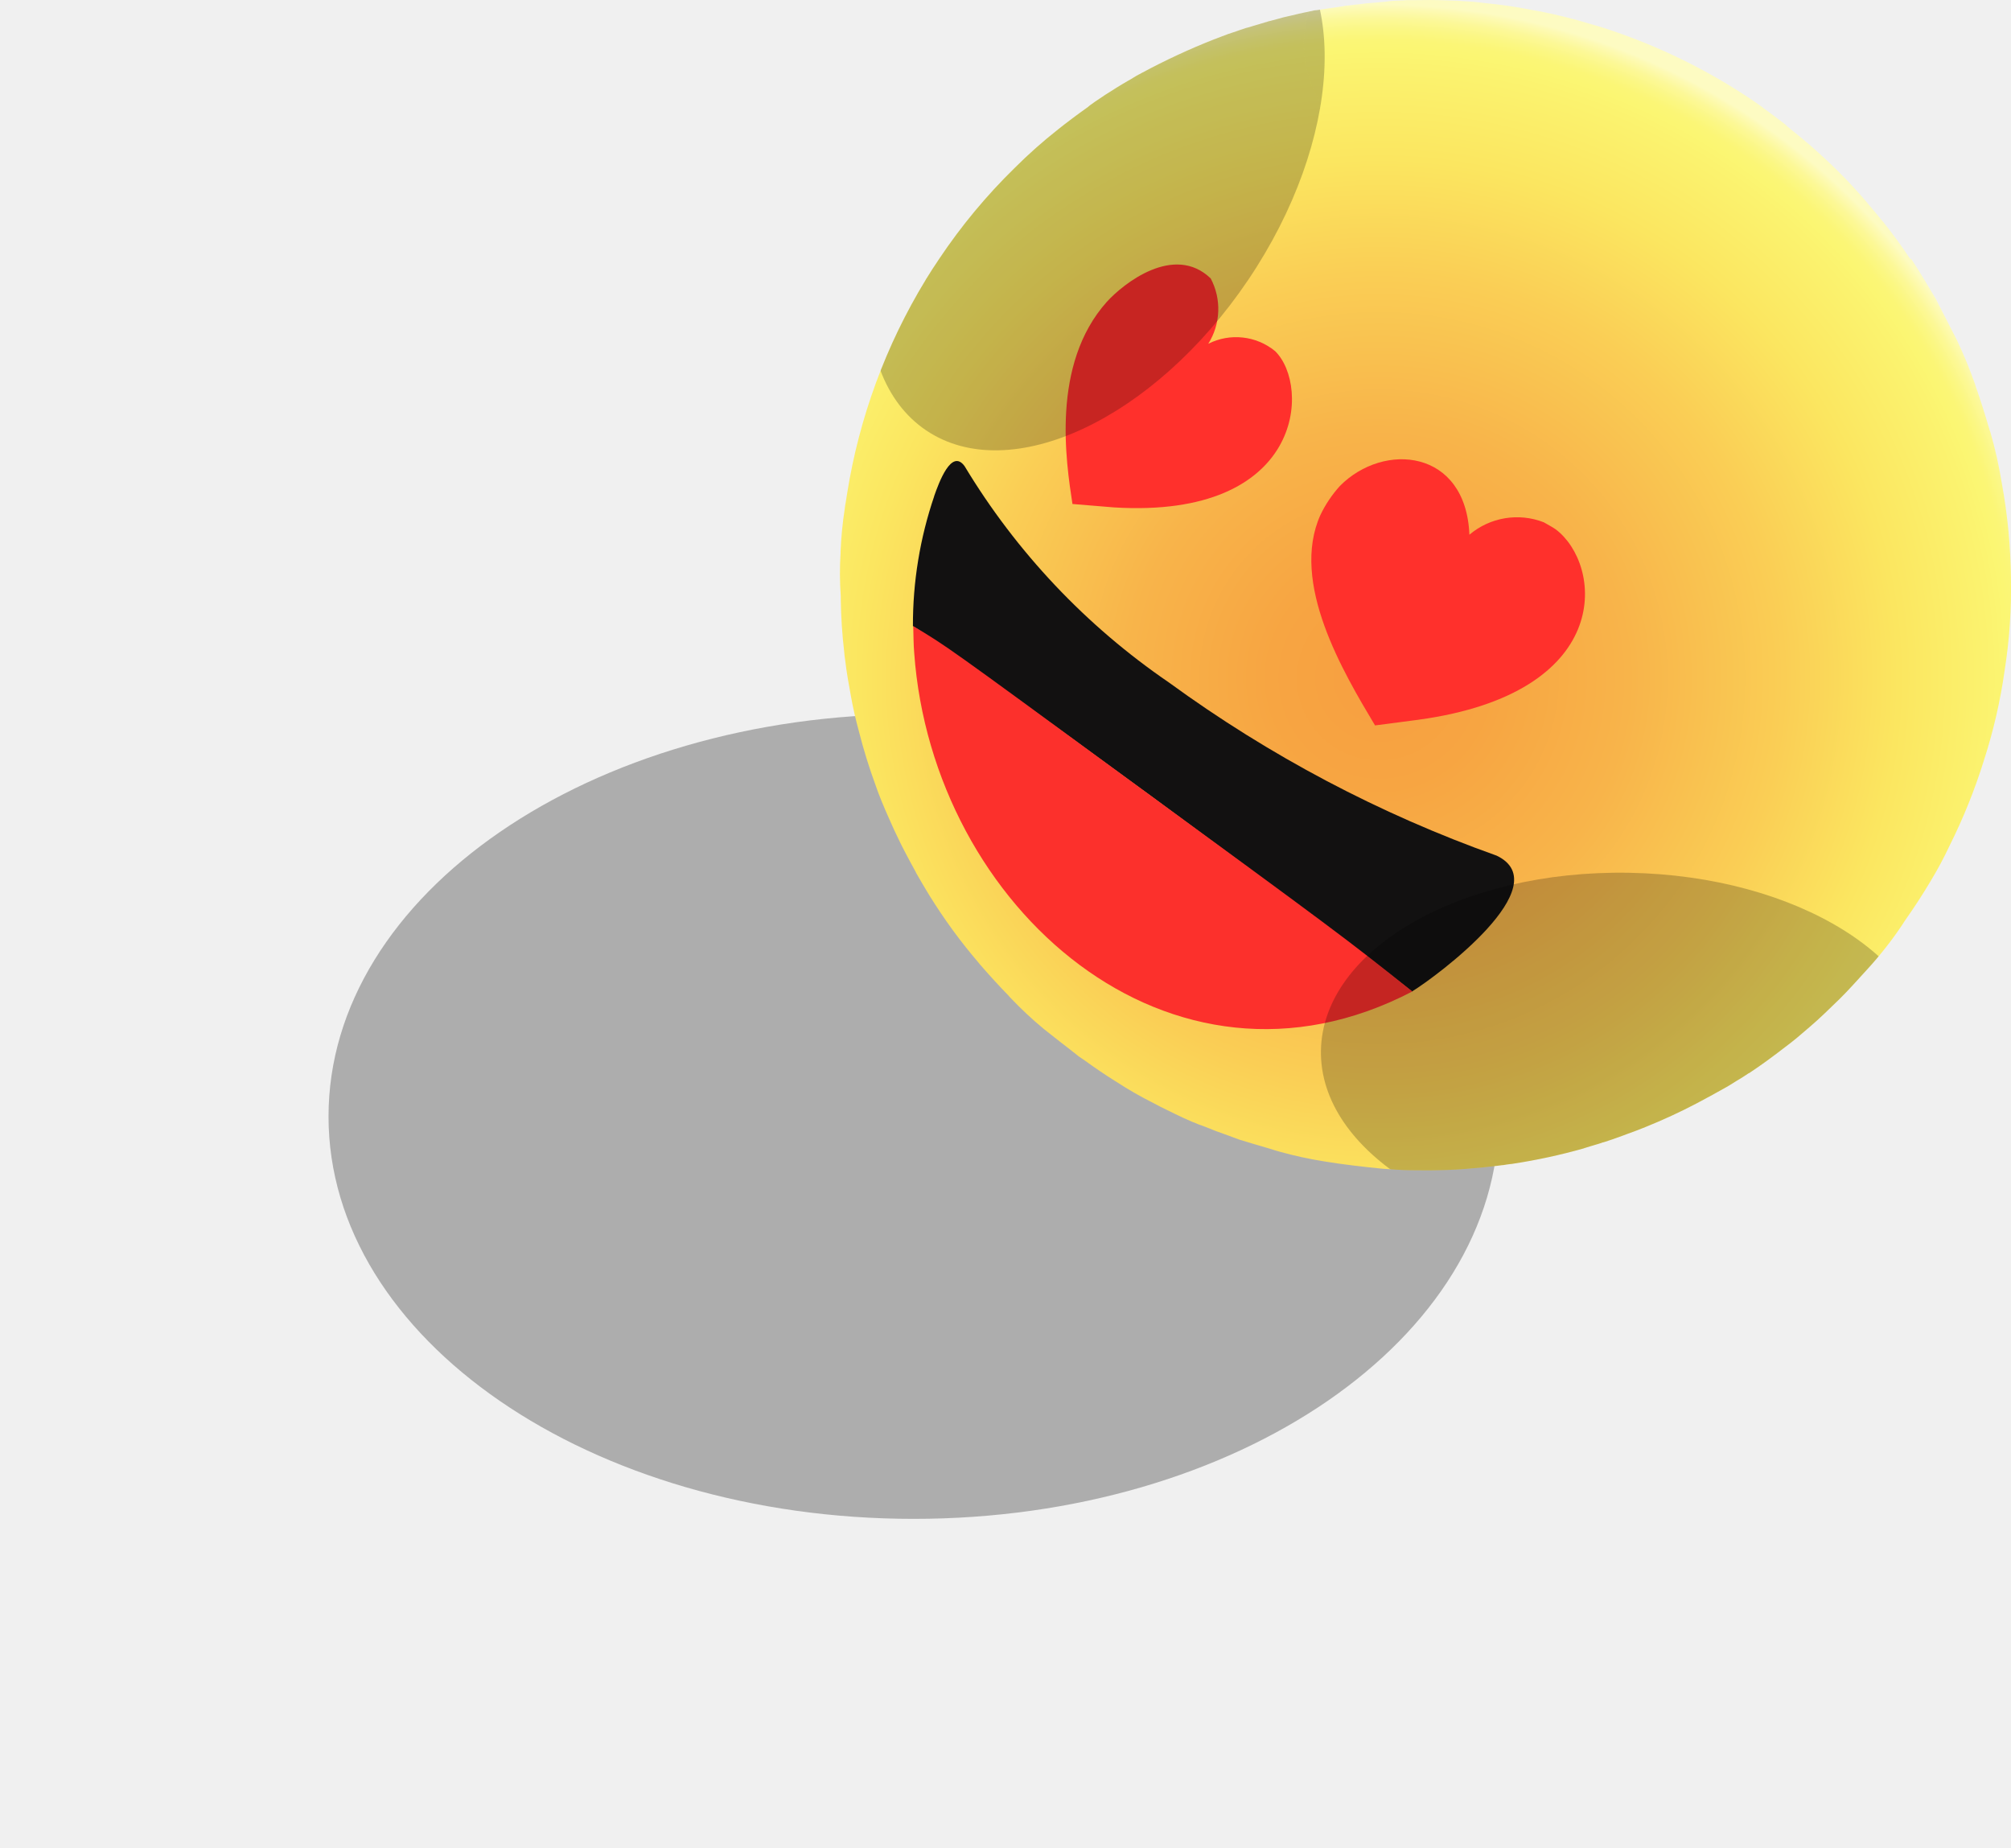
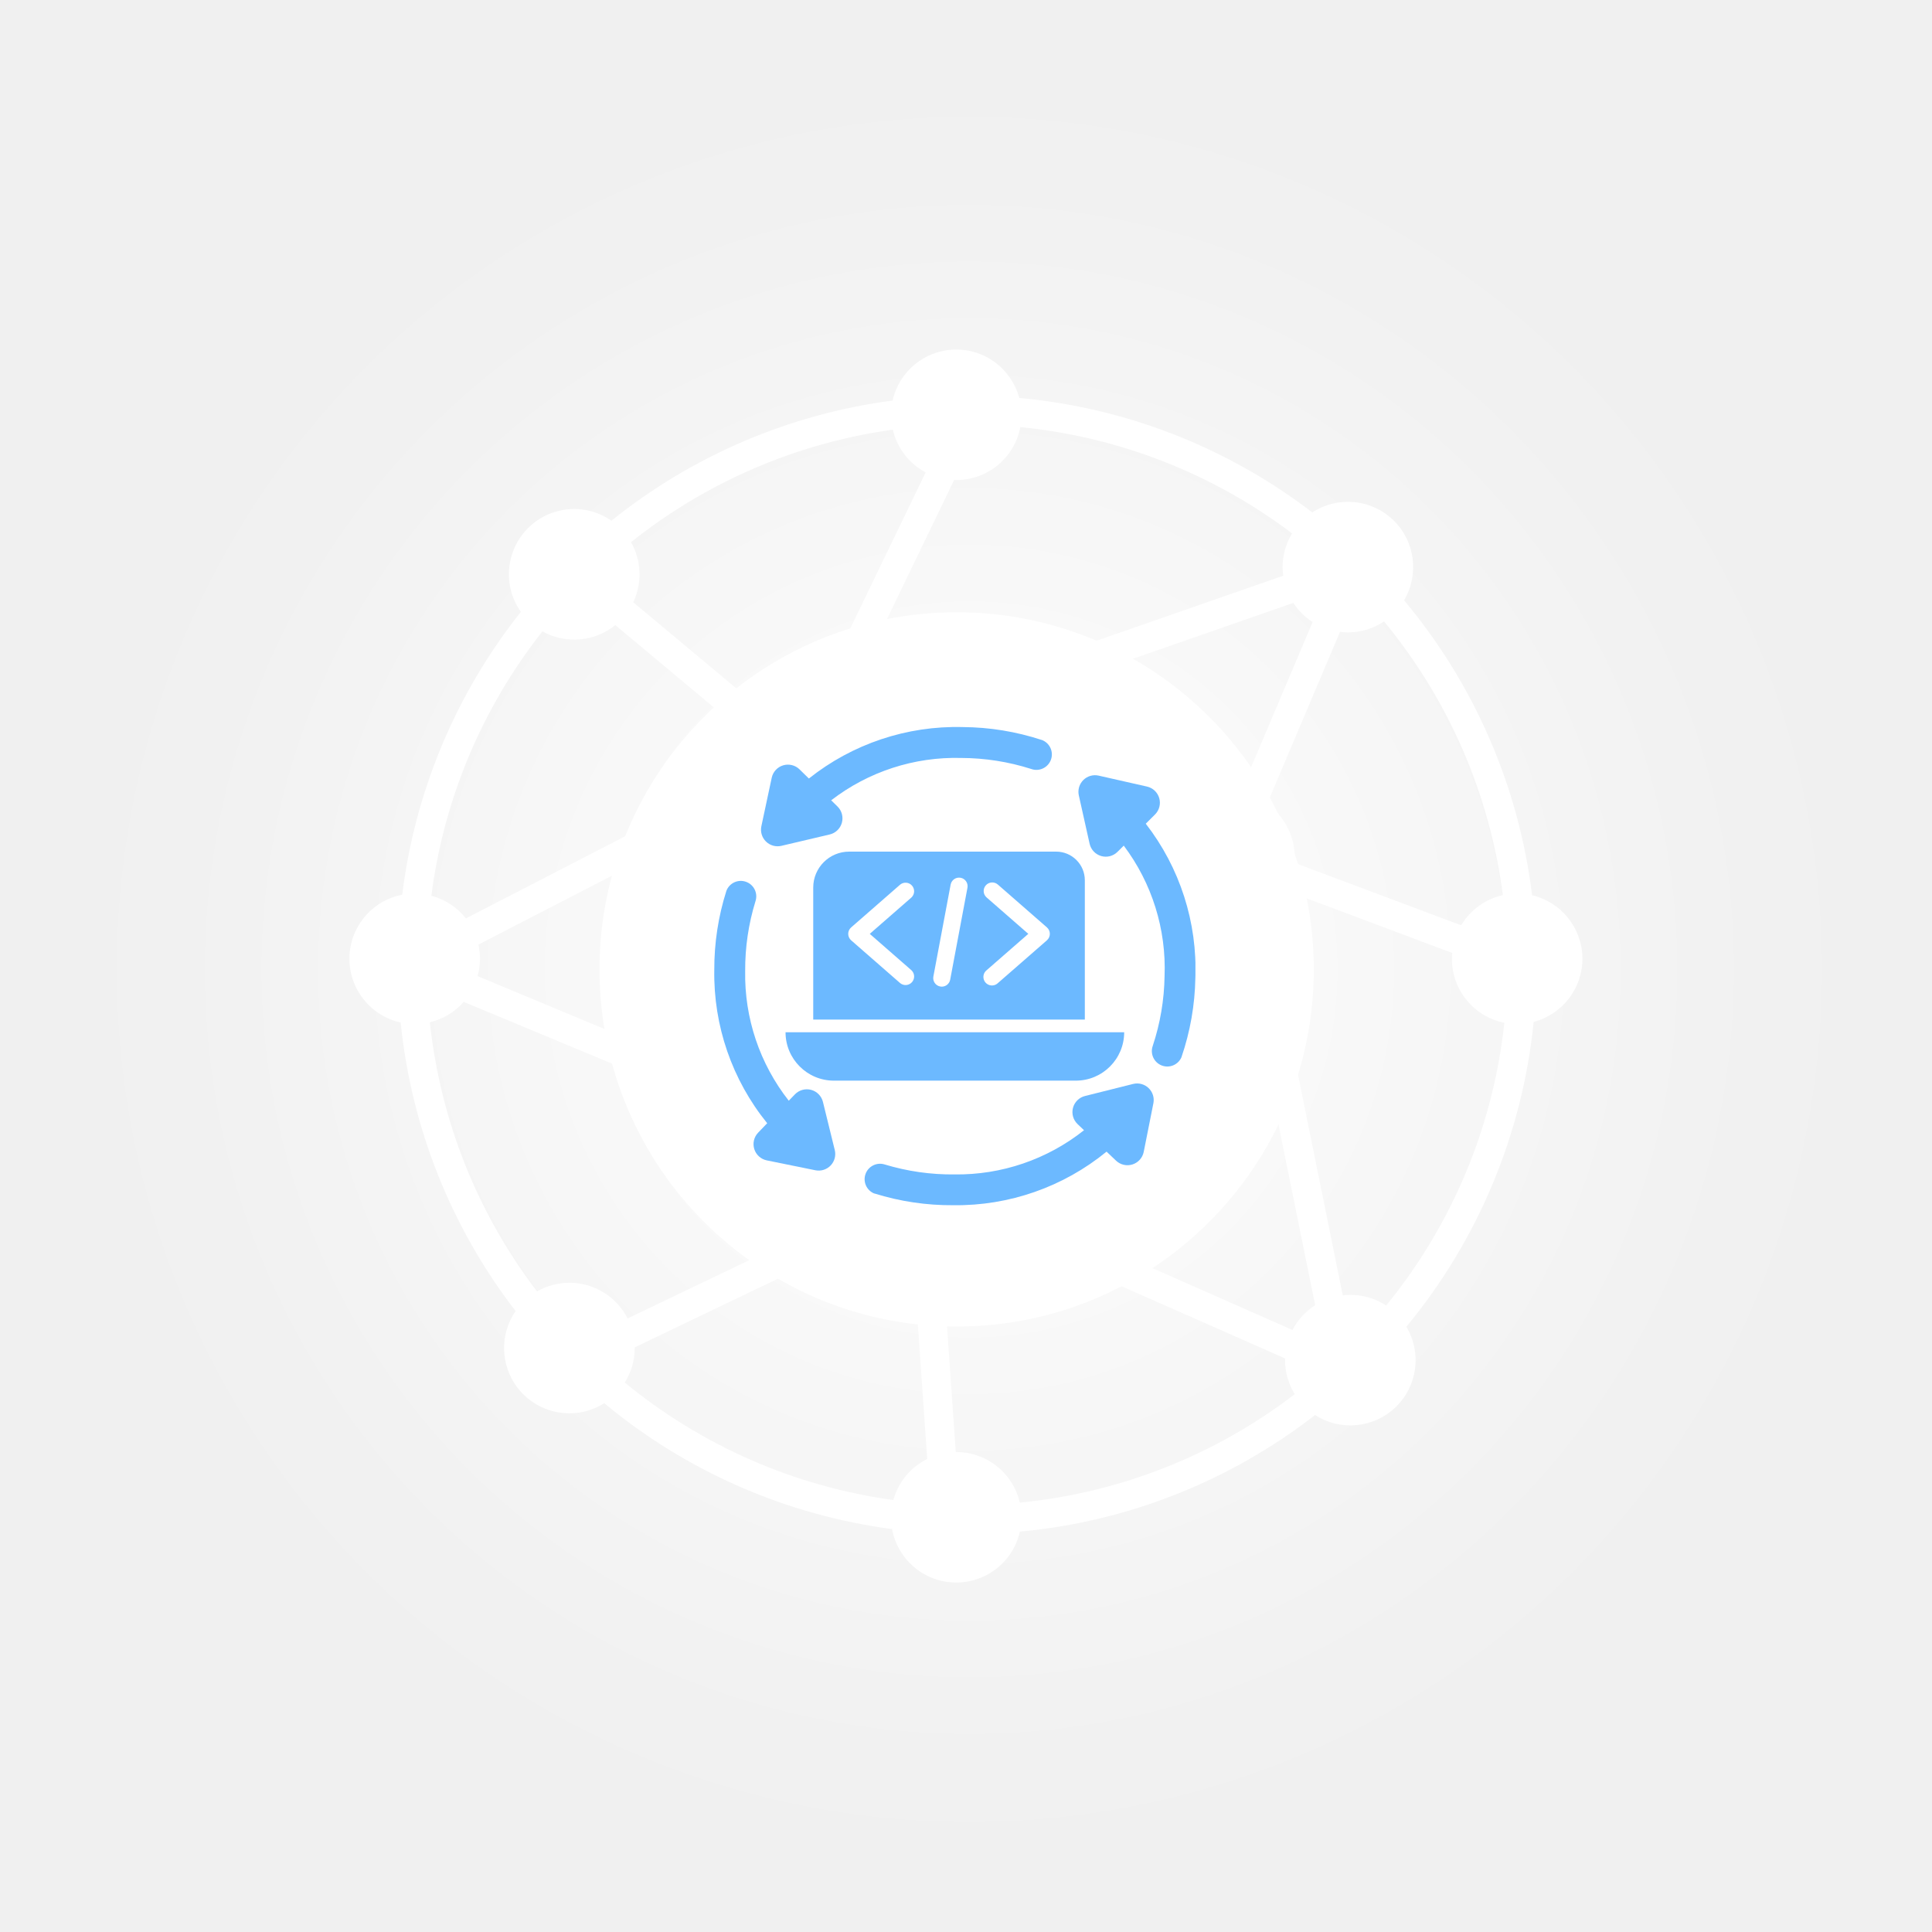
- <svg xmlns="http://www.w3.org/2000/svg" xmlns:xlink="http://www.w3.org/1999/xlink" width="82.478" height="75.758" viewBox="0 0 82.478 75.758">
+ <svg xmlns="http://www.w3.org/2000/svg" width="151.457" height="151.466" viewBox="0 0 151.457 151.466">
  <defs>
-     <radialGradient id="radial-gradient" cx="0.471" cy="0.58" r="0.575" gradientTransform="matrix(-0.999, -0.004, -0.004, 1, 0.933, 0.001)" gradientUnits="objectBoundingBox">
-       <stop offset="0" stop-color="#f79f40" />
-       <stop offset="0.163" stop-color="#f7a542" />
-       <stop offset="0.371" stop-color="#f8b44a" />
-       <stop offset="0.601" stop-color="#face55" />
-       <stop offset="0.771" stop-color="#fbe660" />
-       <stop offset="0.91" stop-color="#fbf36f" />
-       <stop offset="0.932" stop-color="#fbf672" />
-       <stop offset="0.947" stop-color="#fbf676" />
-       <stop offset="0.962" stop-color="#fbf783" />
-       <stop offset="0.978" stop-color="#fcf897" />
-       <stop offset="0.994" stop-color="#fdfab4" />
-       <stop offset="1" stop-color="#fdfbc2" />
+     <radialGradient id="radial-gradient" cx="0.5" cy="0.5" r="0.5" gradientUnits="objectBoundingBox">
+       <stop offset="0" stop-color="#fff" />
+       <stop offset="0.866" stop-color="#fff" stop-opacity="0.078" />
+       <stop offset="1" stop-color="#fff" stop-opacity="0" />
    </radialGradient>
    <clipPath id="clip-path">
-       <path id="Trazado_116496" data-name="Trazado 116496" d="M52.65,29.84v-.06c0-.11-.03-.77-.15-1.75-.01-.09-.02-.17-.03-.26-.02-.12-.04-.25-.06-.38a23.894,23.894,0,0,0-3.15-8.77c0-.01-.01-.01-.01-.02-.17-.29-.35-.57-.54-.85h0a23.353,23.353,0,0,0-3.06-3.74,20.449,20.449,0,0,0-1.77-1.6c-.39-.32-.78-.62-1.19-.91a.265.265,0,0,1-.06-.05l-.05-.04-.21-.15c-.26-.18-.55-.37-.86-.57h0c-.01-.01-.02-.01-.03-.02-.15-.09-.3-.19-.47-.28-.07-.04-.15-.09-.22-.13s-.12-.07-.19-.11a1.092,1.092,0,0,0-.15-.08,25.413,25.413,0,0,0-2.93-1.4c-.26-.11-.47-.18-.58-.23l-.18-.07-.18-.07c-.01,0-.02-.01-.03-.01l-.04-.01-.3-.1-.04-.01c-.01,0-.03-.01-.04-.01l-.2-.07a2.759,2.759,0,0,0-.27-.08l-.23-.07c-.04-.01-.09-.03-.13-.04-.01,0-.03-.01-.04-.01s-.03-.01-.05-.01a.636.636,0,0,1-.07-.02l-.26-.07-.22-.06c-.07-.02-.14-.03-.21-.05h-.01l-.13-.03-.25-.06-.18-.04a2.049,2.049,0,0,0-.24-.05c-.01,0-.03-.01-.04-.01-.06-.01-.12-.03-.18-.04l-.11-.02-.13-.03h-.02l-.04-.01c-.02,0-.05-.01-.07-.01a1.766,1.766,0,0,1-.2-.04.6.6,0,0,0-.12-.02h0a2.068,2.068,0,0,1-.22-.04l-.19-.03c-.03-.01-.07-.01-.11-.02a.985.985,0,0,0-.17-.02,1,1,0,0,0-.16-.02l-.27-.03-.25-.03c-.03,0-.05-.01-.08-.01h-.02a1.641,1.641,0,0,0-.23-.02l-.34-.03c-.08-.01-.16-.01-.23-.02-.09-.01-.17-.01-.26-.02s-.18-.01-.27-.02A.97.97,0,0,1,29.76,7h-.37c-.48-.01-.96-.01-1.45,0-.11,0-.21,0-.31.01s-.22.01-.32.02c-.07,0-.13.01-.19.01-.16.01-.31.02-.46.04-.05,0-.11.01-.16.01-.22.02-.43.04-.64.07-.1.01-.2.02-.3.04h-.01c-.02,0-.04.01-.06.01q-.24.03-.45.06c-.11.02-.23.04-.34.05-.26.04-.47.08-.61.11-.7.14-1.38.3-2.06.5-.41.11-.77.22-1.21.38a24.021,24.021,0,0,0-5.31,2.61h0c-.17.11-.33.22-.49.33a.265.265,0,0,0-.06.05c-.28.2-.56.4-.84.61a.423.423,0,0,1-.07.05l-.02.02-.02.02c-.01.01-.02.02-.03.02s-.02.01-.03.02c-.08.06-.15.12-.23.18-.15.12-.3.24-.44.36-.08.07-.16.13-.24.2-.16.14-.32.27-.46.4l-.02.02-.02.02c-.03.03-.07.06-.1.09-.75.69-1.21,1.19-1.24,1.22-.23.25-.46.51-.69.77-.16.19-.33.38-.5.59-.01.01-.02.03-.04.04l-.03.03c-.34.42-.69.89-1.08,1.46l-.01.01-.01.01c-.01.01-.01.02-.02.02-.18.26-.36.55-.54.86-.16.26-.32.52-.46.75l-.46.88c-.15.29-.29.56-.42.82a16.758,16.758,0,0,0-.76,1.82h0v.01c-.22.6-.42,1.23-.6,1.84l-.01.02a.037.037,0,0,1-.01.03,17.968,17.968,0,0,0-.5,2.13,23.506,23.506,0,0,0-.17,7.66,22.794,22.794,0,0,0,.82,3.68,23.944,23.944,0,0,0,1.38,3.51,15.311,15.311,0,0,0,.75,1.42c.32.56.68,1.11,1.06,1.66.04.07.09.13.13.2a16,16,0,0,0,1.39,1.8c.34.37.78.88,1.14,1.24s.83.82,1.22,1.15h0c.42.37.6.53.99.83q.72.585,1.47,1.08h.01c.16.11.32.22.49.32.19.12.38.24.55.34.09.05.22.13.36.21a.573.573,0,0,1,.07.04c.15.09.33.18.52.29.04.02.09.05.13.07a22.789,22.789,0,0,0,2.12,1c.18.07.42.17.7.28l.24.09.42.15.3.1.11.03c.01,0,.01,0,.02.01l.16.05a2.759,2.759,0,0,0,.27.08l.26.08c.01,0,.02,0,.02.01a22.1,22.1,0,0,0,2.96.66l.09.01c.08.01.17.03.27.04h.03l.23.03.53.06c.24.03.56.05.79.07s.49.03.74.04h.02c.13.01.25.01.37.01.33.01.77,0,1.1.01s.79-.03,1.13-.05c.72-.06,1.68-.17,2.39-.28a18.747,18.747,0,0,0,1.84-.38c.14-.04.28-.08.43-.12.43-.12.87-.25,1.24-.36l.43-.16c.35-.12.69-.25,1.03-.38l.17-.06c.4-.15.89-.38,1.32-.59.19-.09.37-.18.55-.28a15.71,15.71,0,0,0,1.56-.88c.02-.01.03-.02.05-.03.41-.26.82-.52,1.22-.81.09-.06.18-.12.26-.17l.44-.34c.12-.09.23-.18.35-.27l.66-.52a14.289,14.289,0,0,0,1.37-1.26l.03-.03.07-.07c.35-.35.74-.77,1.2-1.29a.138.138,0,0,0,.03-.04h0a20.958,20.958,0,0,0,2.02-2.71c.01-.01.01-.02.02-.03.19-.3.38-.61.57-.95v-.01h0c.08-.14.16-.29.24-.44.11-.2.22-.41.31-.59l.09-.18c.16-.32.31-.65.47-.99.21-.47.41-.94.56-1.36h0c.26-.7.5-1.44.71-2.23.13-.48.25-.96.33-1.41.1-.48.18-.98.25-1.5.02-.12.03-.23.05-.34.08-.69.14-1.41.16-2.14v-.13C52.68,31.04,52.68,30.45,52.65,29.84Z" transform="translate(-4.654 -6.992)" />
+       <rect id="Rectángulo_454829" data-name="Rectángulo 454829" width="96.667" height="96.667" fill="none" />
    </clipPath>
-     <linearGradient id="linear-gradient" x1="-0.166" y1="-323.933" x2="-1.166" y2="-323.933" gradientUnits="objectBoundingBox">
-       <stop offset="0" stop-color="#19b79c" />
-       <stop offset="0.405" stop-color="#1dbb9e" />
-       <stop offset="0.825" stop-color="#2ac8a3" />
-       <stop offset="0.997" stop-color="#31cfa6" />
-     </linearGradient>
-     <linearGradient id="linear-gradient-2" x1="-2.106" y1="-363.238" x2="-3.08" y2="-363.238" xlink:href="#linear-gradient" />
    <clipPath id="clip-path-2">
-       <path id="Trazado_116504" data-name="Trazado 116504" d="M4.652,29.65v-.06a15.757,15.757,0,0,1,.17-1.74,2.335,2.335,0,0,1,.04-.26c.02-.12.04-.25.06-.38a24.088,24.088,0,0,1,3.22-8.75c0-.01.01-.01.01-.02.18-.29.36-.57.55-.85h0a23.39,23.39,0,0,1,3.09-3.72,20.134,20.134,0,0,1,1.78-1.58q.585-.465,1.2-.9a.265.265,0,0,0,.06-.05l.05-.04.21-.15c.26-.18.55-.37.86-.56h0c.01-.01.02-.01.03-.02.15-.09.31-.19.47-.28a2.53,2.53,0,0,0,.22-.13c.06-.04.12-.07.19-.11.05-.03.1-.05.15-.08a27.308,27.308,0,0,1,2.95-1.37c.26-.1.47-.18.58-.22l.18-.06.18-.06c.01,0,.02-.01.03-.01l.05-.02.3-.1.04-.01c.01,0,.03-.01.04-.01l.2-.06c.08-.02.19-.06.27-.08l.23-.07a.647.647,0,0,0,.13-.04c.01,0,.03-.01.04-.01s.03-.01.05-.01a.637.637,0,0,0,.07-.02l.26-.07.22-.06c.07-.02.14-.03.21-.05h.01l.13-.03c.08-.02.18-.04.25-.06l.18-.04c.08-.02.16-.03.24-.05.01,0,.03-.01.04-.01a1.163,1.163,0,0,0,.18-.04l.11-.01.13-.02h.02l.04-.01c.02,0,.05-.01.07-.01l.2-.03c.04-.01.09-.01.13-.02h0l.22-.03.19-.03a.516.516,0,0,0,.11-.02.985.985,0,0,1,.17-.02c.06-.01.11-.01.16-.02l.27-.03.25-.03c.03,0,.05-.01.08-.01h.02c.07-.01.15-.01.23-.02l.34-.03c.08-.01.16-.01.23-.02a1.569,1.569,0,0,1,.24-.03,2.437,2.437,0,0,1,.27-.01.86.86,0,0,1,.16-.01l.15-.01h.24c.49-.01.97-.01,1.45.01.11,0,.21.01.31.01s.22.01.32.02c.07,0,.13.01.19.01.16.01.31.02.46.04.05.01.11.01.16.02.22.02.43.05.64.07.1.01.2.03.3.04h.01c.02,0,.04.01.06.01.16.02.31.05.45.07l.34.06c.26.05.47.09.6.11.69.14,1.38.31,2.06.52.41.11.76.23,1.21.39a24.178,24.178,0,0,1,5.28,2.65h0c.16.11.33.22.49.34a.265.265,0,0,1,.06.05c.28.2.56.41.83.62a.424.424,0,0,0,.07.05l.02.02.02.02.03.03c.01.01.02.01.02.02.08.06.15.12.22.18.15.12.3.24.44.36.08.07.16.14.24.2.16.14.31.28.46.41l.02.02.02.02c.03.03.07.06.1.09.75.69,1.2,1.2,1.23,1.23.23.25.46.51.68.78.16.19.32.38.49.59.01.01.02.03.04.04l.02.03c.33.42.69.89,1.07,1.47l.04.01.01.01c.01.01.01.02.02.02.17.26.36.56.54.86.16.26.31.53.45.75l.45.88c.15.29.29.56.42.82a18.431,18.431,0,0,1,.75,1.83h0v.01c.21.6.41,1.23.59,1.85l.01.02a.037.037,0,0,0,.01.03,17.59,17.59,0,0,1,.48,2.14,22.71,22.71,0,0,1,.37,3.87,21.465,21.465,0,0,1-.26,3.8,21.96,21.96,0,0,1-.85,3.68,23.286,23.286,0,0,1-1.41,3.5,15.244,15.244,0,0,1-.76,1.42c-.33.56-.69,1.11-1.07,1.65-.04.07-.09.13-.13.2a15.2,15.2,0,0,1-1.41,1.79c-.34.37-.79.88-1.15,1.23s-.84.82-1.22,1.14h0c-.43.37-.6.52-1,.82-.49.38-.98.74-1.48,1.07H41.9c-.16.11-.32.21-.49.31-.19.12-.38.24-.55.33-.09.05-.22.12-.36.2a.574.574,0,0,0-.07.04c-.15.08-.33.18-.52.28-.04.02-.09.05-.13.07a23.108,23.108,0,0,1-2.12.98c-.18.07-.42.17-.71.27l-.24.09-.42.15-.3.1-.11.03c-.01,0-.01,0-.02.01l-.16.05c-.08.02-.19.06-.27.08l-.26.08c-.01,0-.02,0-.02.01a23.962,23.962,0,0,1-2.96.64l-.09.01c-.08.01-.17.02-.27.04H31.8l-.23.03-.53.06c-.24.02-.56.05-.79.07s-.49.03-.74.04h-.02c-.13,0-.25.01-.37.01-.33.01-.77,0-1.1,0s-.79-.04-1.13-.06c-.72-.07-1.68-.18-2.39-.3a16.281,16.281,0,0,1-1.84-.4c-.14-.04-.28-.08-.43-.13-.43-.12-.87-.26-1.24-.37l-.43-.16c-.35-.12-.69-.25-1.03-.39l-.17-.06c-.4-.15-.88-.38-1.32-.6-.19-.09-.37-.18-.55-.28a15.612,15.612,0,0,1-1.55-.89.219.219,0,0,0-.05-.03c-.41-.26-.81-.53-1.21-.82-.09-.06-.17-.12-.25-.17L14,49.97c-.12-.09-.23-.18-.35-.27l-.66-.52a15.233,15.233,0,0,1-1.36-1.27l-.03-.03-.06-.07c-.34-.35-.74-.78-1.19-1.3a.138.138,0,0,1-.03-.04h0a21.889,21.889,0,0,1-2-2.73c-.01-.01-.01-.02-.02-.03-.18-.3-.37-.61-.56-.95v-.01h0c-.08-.14-.16-.29-.24-.44-.11-.21-.22-.41-.31-.59l-.09-.18c-.16-.32-.31-.65-.46-.99-.21-.47-.41-.95-.55-1.36h0a22.441,22.441,0,0,1-.69-2.23c-.13-.48-.24-.96-.32-1.41-.09-.49-.18-.98-.24-1.5-.02-.12-.03-.23-.04-.34a21.166,21.166,0,0,1-.14-2.14v-.13A13.347,13.347,0,0,1,4.652,29.65Z" transform="translate(-4.627 -6.983)" fill="url(#radial-gradient)" />
+       <rect id="Rectángulo_454808" data-name="Rectángulo 454808" width="151.457" height="151.466" fill="none" />
+     </clipPath>
+     <clipPath id="clip-path-3">
+       <rect id="Rectángulo_458181" data-name="Rectángulo 458181" width="37.72" height="37.487" fill="#6cb9ff" />
    </clipPath>
  </defs>
-   <g id="Grupo_157926" data-name="Grupo 157926" transform="translate(13.474)">
-     <ellipse id="Elipse_4737" data-name="Elipse 4737" cx="24" cy="16.5" rx="24" ry="16.5" transform="translate(0 29.284)" fill="#0b0b0b" opacity="0.292" style="mix-blend-mode: multiply;isolation: isolate" />
-     <path id="Trazado_116493" data-name="Trazado 116493" d="M4.652,29.65v-.06a15.757,15.757,0,0,1,.17-1.74,2.335,2.335,0,0,1,.04-.26c.02-.12.04-.25.06-.38a24.088,24.088,0,0,1,3.22-8.75c0-.01.01-.01.01-.02.18-.29.36-.57.55-.85h0a23.39,23.39,0,0,1,3.09-3.72,20.134,20.134,0,0,1,1.78-1.58q.585-.465,1.2-.9a.265.265,0,0,0,.06-.05l.05-.04.21-.15c.26-.18.55-.37.86-.56h0c.01-.01.02-.01.03-.02.15-.09.31-.19.47-.28a2.53,2.53,0,0,0,.22-.13c.06-.04.12-.07.19-.11.05-.03.1-.05.15-.08a27.308,27.308,0,0,1,2.95-1.37c.26-.1.47-.18.58-.22l.18-.06.18-.06c.01,0,.02-.01.03-.01l.05-.02.3-.1.04-.01c.01,0,.03-.01.04-.01l.2-.06c.08-.02.19-.06.27-.08l.23-.07a.647.647,0,0,0,.13-.04c.01,0,.03-.01.04-.01s.03-.01.05-.01a.637.637,0,0,0,.07-.02l.26-.07.22-.06c.07-.02.14-.03.21-.05h.01l.13-.03c.08-.02.18-.04.25-.06l.18-.04c.08-.02.16-.03.24-.05.01,0,.03-.01.04-.01a1.163,1.163,0,0,0,.18-.04l.11-.01.13-.02h.02l.04-.01c.02,0,.05-.01.07-.01l.2-.03c.04-.01.09-.01.13-.02h0l.22-.03.19-.03a.516.516,0,0,0,.11-.02.985.985,0,0,1,.17-.02c.06-.01.11-.01.16-.02l.27-.03.25-.03c.03,0,.05-.01.08-.01h.02c.07-.01.15-.01.23-.02l.34-.03c.08-.01.16-.01.23-.02a1.569,1.569,0,0,1,.24-.03,2.437,2.437,0,0,1,.27-.01.86.86,0,0,1,.16-.01l.15-.01h.24c.49-.01.97-.01,1.45.01.11,0,.21.01.31.01s.22.01.32.02c.07,0,.13.01.19.01.16.01.31.02.46.04.05.01.11.01.16.02.22.02.43.05.64.07.1.01.2.03.3.04h.01c.02,0,.04.01.06.01.16.02.31.05.45.07l.34.06c.26.05.47.09.6.11.69.14,1.38.31,2.06.52.41.11.76.23,1.21.39a24.178,24.178,0,0,1,5.28,2.65h0c.16.11.33.22.49.34a.265.265,0,0,1,.06.05c.28.2.56.41.83.62a.424.424,0,0,0,.07.05l.02.02.02.02.03.03c.01.01.02.01.02.02.08.06.15.12.22.18.15.12.3.24.44.36.08.07.16.14.24.2.16.14.31.28.46.41l.02.02.02.02c.03.03.07.06.1.09.75.69,1.2,1.2,1.23,1.23.23.25.46.51.68.78.16.19.32.38.49.59.01.01.02.03.04.04l.02.03c.33.42.69.89,1.07,1.47l.04.01.01.01c.01.01.01.02.02.02.17.26.36.56.54.86.16.26.31.53.45.75l.45.88c.15.29.29.56.42.82a18.431,18.431,0,0,1,.75,1.83h0v.01c.21.6.41,1.23.59,1.85l.01.02a.037.037,0,0,0,.01.03,17.59,17.59,0,0,1,.48,2.14,22.71,22.71,0,0,1,.37,3.87,21.465,21.465,0,0,1-.26,3.8,21.96,21.96,0,0,1-.85,3.68,23.286,23.286,0,0,1-1.41,3.5,15.244,15.244,0,0,1-.76,1.42c-.33.56-.69,1.11-1.07,1.65-.04.07-.09.13-.13.2a15.2,15.2,0,0,1-1.41,1.79c-.34.37-.79.88-1.15,1.23s-.84.82-1.22,1.14h0c-.43.37-.6.52-1,.82-.49.38-.98.74-1.48,1.07H41.9c-.16.11-.32.21-.49.31-.19.12-.38.24-.55.33-.09.05-.22.12-.36.2a.574.574,0,0,0-.07.04c-.15.08-.33.18-.52.28-.04.02-.09.05-.13.07a23.108,23.108,0,0,1-2.12.98c-.18.07-.42.17-.71.27l-.24.09-.42.15-.3.1-.11.03c-.01,0-.01,0-.02.01l-.16.05c-.08.02-.19.06-.27.08l-.26.08c-.01,0-.02,0-.02.01a23.962,23.962,0,0,1-2.96.64l-.09.01c-.08.01-.17.02-.27.04H31.8l-.23.03-.53.06c-.24.02-.56.05-.79.07s-.49.03-.74.04h-.02c-.13,0-.25.01-.37.01-.33.01-.77,0-1.1,0s-.79-.04-1.13-.06c-.72-.07-1.68-.18-2.39-.3a16.281,16.281,0,0,1-1.84-.4c-.14-.04-.28-.08-.43-.13-.43-.12-.87-.26-1.24-.37l-.43-.16c-.35-.12-.69-.25-1.03-.39l-.17-.06c-.4-.15-.88-.38-1.32-.6-.19-.09-.37-.18-.55-.28a15.612,15.612,0,0,1-1.55-.89.219.219,0,0,0-.05-.03c-.41-.26-.81-.53-1.21-.82-.09-.06-.17-.12-.25-.17L14,49.97c-.12-.09-.23-.18-.35-.27l-.66-.52a15.233,15.233,0,0,1-1.36-1.27l-.03-.03-.06-.07c-.34-.35-.74-.78-1.19-1.3a.138.138,0,0,1-.03-.04h0a21.889,21.889,0,0,1-2-2.73c-.01-.01-.01-.02-.02-.03-.18-.3-.37-.61-.56-.95v-.01h0c-.08-.14-.16-.29-.24-.44-.11-.21-.22-.41-.31-.59l-.09-.18c-.16-.32-.31-.65-.46-.99-.21-.47-.41-.95-.55-1.36h0a22.441,22.441,0,0,1-.69-2.23c-.13-.48-.24-.96-.32-1.41-.09-.49-.18-.98-.24-1.5-.02-.12-.03-.23-.04-.34a21.166,21.166,0,0,1-.14-2.14v-.13A13.347,13.347,0,0,1,4.652,29.65Z" transform="translate(16.349 -6.983)" fill="url(#radial-gradient)" />
-     <g id="Grupo_86225" data-name="Grupo 86225" transform="translate(20.955 0.009)" clip-path="url(#clip-path)">
-       <path id="Trazado_116494" data-name="Trazado 116494" d="M50.67,21.64a4.37,4.37,0,0,1,.18-.46C50.8,21.33,50.74,21.48,50.67,21.64Z" transform="translate(-48.844 -6.992)" fill="url(#linear-gradient)" />
-       <path id="Trazado_116495" data-name="Trazado 116495" d="M4.7,34.92c.03-.14.05-.28.08-.41C4.75,34.65,4.73,34.79,4.7,34.92Z" transform="translate(43.196 -6.992)" fill="url(#linear-gradient-2)" />
+   <g id="Grupo_1211603" data-name="Grupo 1211603" transform="translate(13083 12362)">
+     <circle id="Elipse_13694" data-name="Elipse 13694" cx="71" cy="71" r="71" transform="translate(-13078 -12357)" fill="url(#radial-gradient)" />
+     <g id="Grupo_1177593" data-name="Grupo 1177593" transform="translate(-13967.938 -12504.454)">
+       <g id="Grupo_1177591" data-name="Grupo 1177591">
+         <g id="Grupo_1177589" data-name="Grupo 1177589" transform="translate(912.333 169.854)">
+           <g id="Grupo_1177587" data-name="Grupo 1177587" transform="translate(0 0)" clip-path="url(#clip-path)">
+             <path id="Trazado_997422" data-name="Trazado 997422" d="M92.72,42.786A44.443,44.443,0,0,0,82.681,19.659a5.111,5.111,0,0,0-7.192-6.886A44.377,44.377,0,0,0,52.514,3.8a5.112,5.112,0,0,0-9.929.2A44.438,44.438,0,0,0,20.54,13.422a5.114,5.114,0,0,0-7.1,7.146,44.4,44.4,0,0,0-9.3,22.175,5.116,5.116,0,0,0-.122,10.019,44.388,44.388,0,0,0,9.011,22.624,5.113,5.113,0,0,0,6.947,7.22,44.435,44.435,0,0,0,22.568,9.871,5.114,5.114,0,0,0,10.019.2,44.4,44.4,0,0,0,23.144-9.143,5.112,5.112,0,0,0,7.156-6.921,44.454,44.454,0,0,0,9.978-23.9,5.114,5.114,0,0,0-.12-9.927M78.281,22.177a5.085,5.085,0,0,0,2.832-.857,42.2,42.2,0,0,1,9.314,21.453,5.121,5.121,0,0,0-3.268,2.367l-13.07-4.9c.01-.143.02-.288.02-.436a5.114,5.114,0,0,0-2.166-4.179l5.717-13.488a5.54,5.54,0,0,0,.62.041m-2.763-.814-5.681,13.4A5.061,5.061,0,0,0,64.2,38.015L40.559,32.568a4.975,4.975,0,0,0-.107-1.018L74,19.866a5.13,5.13,0,0,0,1.513,1.5M47.575,10.235A5.118,5.118,0,0,0,52.6,6.085a42.135,42.135,0,0,1,21.3,8.332,5.089,5.089,0,0,0-.74,2.643,5.372,5.372,0,0,0,.048.676L39.49,29.476a5.133,5.133,0,0,0-.926-.926l8.845-18.323c.056,0,.11.008.166.008M42.6,6.286a5.119,5.119,0,0,0,2.574,3.35L36.5,27.594a5.132,5.132,0,0,0-1.056-.11,5.08,5.08,0,0,0-2.916.916L22.249,19.815a5.087,5.087,0,0,0-.173-4.709A42.168,42.168,0,0,1,42.6,6.286M10.11,46.654,31.369,35.689A5.1,5.1,0,0,0,35.4,37.717l7.286,23.29a5.2,5.2,0,0,0-1.128,1.248L10.047,49.123a5.083,5.083,0,0,0,.189-1.357,5.143,5.143,0,0,0-.125-1.112m5.021-24.56a5.114,5.114,0,0,0,5.712-.487l10.149,8.475a5.1,5.1,0,0,0-.564,3.536L9.133,44.6a5.116,5.116,0,0,0-2.709-1.776,42.149,42.149,0,0,1,8.707-20.728m2.117,51.07a5.1,5.1,0,0,0-2.541.679,42.112,42.112,0,0,1-8.4-21.1,5.122,5.122,0,0,0,2.656-1.6L40.791,64.4a5.487,5.487,0,0,0-.041.615,5.117,5.117,0,0,0,.306,1.73L21.808,75.964a5.117,5.117,0,0,0-4.559-2.8M42.643,90.2a42.21,42.21,0,0,1-21.057-9.212,5.064,5.064,0,0,0,.781-2.7l0-.059,19.93-9.552a5.118,5.118,0,0,0,1.806,1.14l1.194,17.162A5.117,5.117,0,0,0,42.643,90.2m2.12-30.178-7.131-22.8a5.125,5.125,0,0,0,2.431-2.431L63.9,40.278a5.087,5.087,0,0,0,.814,2.327L48.365,60.547a5.054,5.054,0,0,0-3.6-.528M52.557,90.4a5.116,5.116,0,0,0-4.982-3.965l-.038,0L46.4,70.1a5.108,5.108,0,0,0,3.128-1.518L73.359,79.1c0,.046-.008.087-.008.133a5.092,5.092,0,0,0,.758,2.669,42.132,42.132,0,0,1-21.552,8.5M73.933,76.865,50.723,66.624a5.087,5.087,0,0,0-.671-4.551l16.3-17.891a5.087,5.087,0,0,0,2.64.74,5.635,5.635,0,0,0,.628-.041l6.092,30.043a5.106,5.106,0,0,0-1.778,1.941m7.342-1.913a5.087,5.087,0,0,0-3.4-.8L71.78,44.092a5.138,5.138,0,0,0,1.612-1.684l13.062,4.9a4.535,4.535,0,0,0-.023.459,5.116,5.116,0,0,0,4.113,5.016,42.167,42.167,0,0,1-9.268,22.17" transform="translate(0 0.001)" fill="#fff" />
+           </g>
+         </g>
+       </g>
    </g>
-     <path id="Trazado_116497" data-name="Trazado 116497" d="M25.873,27.33A16.375,16.375,0,0,0,25,32.66c2.26,1.39,16.97,12.2,20.47,14.98,1.03-.63,6.02-4.35,3.47-5.57a52.925,52.925,0,0,1-13.44-7.1,28.664,28.664,0,0,1-8.38-8.87c-.54-.75-1.06.69-1.25,1.23" transform="translate(-1.032 -6.983)" fill="#121111" />
-     <path id="Trazado_116499" data-name="Trazado 116499" d="M29.22,33.76c.75,10.43,10.52,19.05,20.43,13.88-2.65-2.12-3.33-2.62-11.66-8.71-7.45-5.46-7.45-5.46-8.81-6.27.01.33.01.77.04,1.1" transform="translate(-5.199 -6.983)" fill="#fc302c" />
-     <g id="Grupo_86231" data-name="Grupo 86231" transform="translate(40.307 18.833)">
-       <path id="Trazado_116501" data-name="Trazado 116501" d="M22.473,28.1c-1.25,2.78.93,6.44,2.24,8.63.65-.09,1.52-.19,2.17-.29,7.67-1.22,7.14-6.32,5.24-7.75-.14-.1-.34-.2-.49-.29a3.024,3.024,0,0,0-3.05.51c-.14-3.51-3.51-3.82-5.31-2a4.969,4.969,0,0,0-.8,1.19" transform="translate(-22.099 -25.816)" fill="#ff302c" />
-     </g>
-     <g id="Grupo_86232" data-name="Grupo 86232" transform="translate(30.232 10.846)">
-       <path id="Trazado_116503" data-name="Trazado 116503" d="M35.806,19.36c-2.3,2.57-1.67,6.58-1.41,8.29.51.04,1.19.1,1.7.14,7.78.48,8.08-4.98,6.61-6.41a2.529,2.529,0,0,0-2.74-.3,2.679,2.679,0,0,0,.1-2.68c-1.5-1.44-3.58.21-4.26.96" transform="translate(-34.117 -17.829)" fill="#ff302c" />
-     </g>
-     <g id="Enmascarar_grupo_59" data-name="Enmascarar grupo 59" transform="translate(20.976 0)" clip-path="url(#clip-path-2)">
-       <g id="Grupo_86233" data-name="Grupo 86233" transform="translate(-2.683 -7.272)" opacity="0.561" style="mix-blend-mode: multiply;isolation: isolate">
-         <g id="Grupo_86230" data-name="Grupo 86230" transform="translate(0)">
-           <ellipse id="Elipse_4734" data-name="Elipse 4734" cx="12.5" cy="7.5" rx="12.5" ry="7.5" transform="translate(21.707 1.557)" fill="#fff" opacity="0.743" />
-           <ellipse id="Elipse_4735" data-name="Elipse 4735" cx="12.5" cy="7.5" rx="12.5" ry="7.5" transform="translate(26.415 8.388) rotate(124)" opacity="0.387" />
-           <ellipse id="Elipse_4736" data-name="Elipse 4736" cx="12.5" cy="7.5" rx="12.5" ry="7.5" transform="matrix(-1, -0.017, 0.017, -1, 47.282, 58.274)" opacity="0.387" />
-         </g>
+     <circle id="Elipse_13615" data-name="Elipse 13615" cx="28" cy="28" r="28" transform="translate(-13036 -12314)" fill="#fff" />
+     <g id="Grupo_1184531" data-name="Grupo 1184531" transform="translate(-13027 -12305)">
+       <g id="Grupo_1184530" data-name="Grupo 1184530" clip-path="url(#clip-path-3)">
+         <path id="Trazado_1030185" data-name="Trazado 1030185" d="M41.515,177.852a3.793,3.793,0,0,0,3.793,3.793H64.271a3.793,3.793,0,0,0,3.793-3.793Z" transform="translate(-35.93 -153.924)" fill="#6cb9ff" />
+         <path id="Trazado_1030186" data-name="Trazado 1030186" d="M78.945,74.838A2.248,2.248,0,0,0,76.7,72.59H60.469a2.817,2.817,0,0,0-2.817,2.817V85.756H78.945ZM65.353,81.892a.671.671,0,0,1-.882,1.01l-3.847-3.359a.671.671,0,0,1,0-1.01l3.847-3.359a.671.671,0,0,1,.882,1.01l-3.269,2.854Zm4.39-6.469-1.354,7.206a.671.671,0,0,1-.658.547.681.681,0,0,1-.125-.012.67.67,0,0,1-.535-.783l1.354-7.206a.67.67,0,0,1,1.318.248m6.23,4.12L72.126,82.9a.671.671,0,1,1-.882-1.01l3.269-2.854-3.269-2.854a.67.67,0,1,1,.882-1.01l3.847,3.359a.67.67,0,0,1,0,1.01" transform="translate(-49.896 -62.824)" fill="#6cb9ff" />
+         <path id="Trazado_1030187" data-name="Trazado 1030187" d="M49.214,1.01A20.237,20.237,0,0,0,43.023,0,18.591,18.591,0,0,0,30.962,4.034l-.737-.722a1.3,1.3,0,0,0-2.175.655L27.236,7.78A1.3,1.3,0,0,0,28.8,9.313L32.6,8.419a1.3,1.3,0,0,0,.61-2.188l-.5-.489a15.979,15.979,0,0,1,10.2-3.32,18.191,18.191,0,0,1,5.472.86,1.211,1.211,0,0,0,.837-2.273" transform="translate(-23.547 0.001)" fill="#6cb9ff" />
+         <path id="Trazado_1030188" data-name="Trazado 1030188" d="M.95,90.255A20.225,20.225,0,0,0,0,96.455a18.592,18.592,0,0,0,4.148,12.022l-.714.744a1.3,1.3,0,0,0,.676,2.168l3.82.777a1.3,1.3,0,0,0,1.517-1.58l-.93-3.785a1.3,1.3,0,0,0-2.194-.589l-.484.5A15.98,15.98,0,0,1,2.422,96.55a18.178,18.178,0,0,1,.808-5.48A1.211,1.211,0,0,0,.95,90.255" transform="translate(-0.001 -77.418)" fill="#6cb9ff" />
+         <path id="Trazado_1030189" data-name="Trazado 1030189" d="M88.106,216.267a20.23,20.23,0,0,0,6.2.92,18.591,18.591,0,0,0,12-4.2l.747.711a1.3,1.3,0,0,0,2.165-.686l.76-3.823a1.3,1.3,0,0,0-1.586-1.51l-3.781.947a1.3,1.3,0,0,0-.579,2.2l.506.482a15.98,15.98,0,0,1-10.151,3.465,18.2,18.2,0,0,1-5.484-.783,1.211,1.211,0,0,0-.8,2.284" transform="translate(-75.553 -179.7)" fill="#6cb9ff" />
+         <path id="Trazado_1030190" data-name="Trazado 1030190" d="M220.233,50.135a20.232,20.232,0,0,0,1.083-6.178,18.592,18.592,0,0,0-3.888-12.109l.731-.728a1.3,1.3,0,0,0-.629-2.182l-3.8-.86a1.3,1.3,0,0,0-1.551,1.546l.848,3.8a1.3,1.3,0,0,0,2.18.636l.495-.493a15.979,15.979,0,0,1,3.2,10.238,18.186,18.186,0,0,1-.926,5.462,1.211,1.211,0,0,0,2.262.864" transform="translate(-183.602 -24.271)" fill="#6cb9ff" />
      </g>
    </g>
  </g>
</svg>
